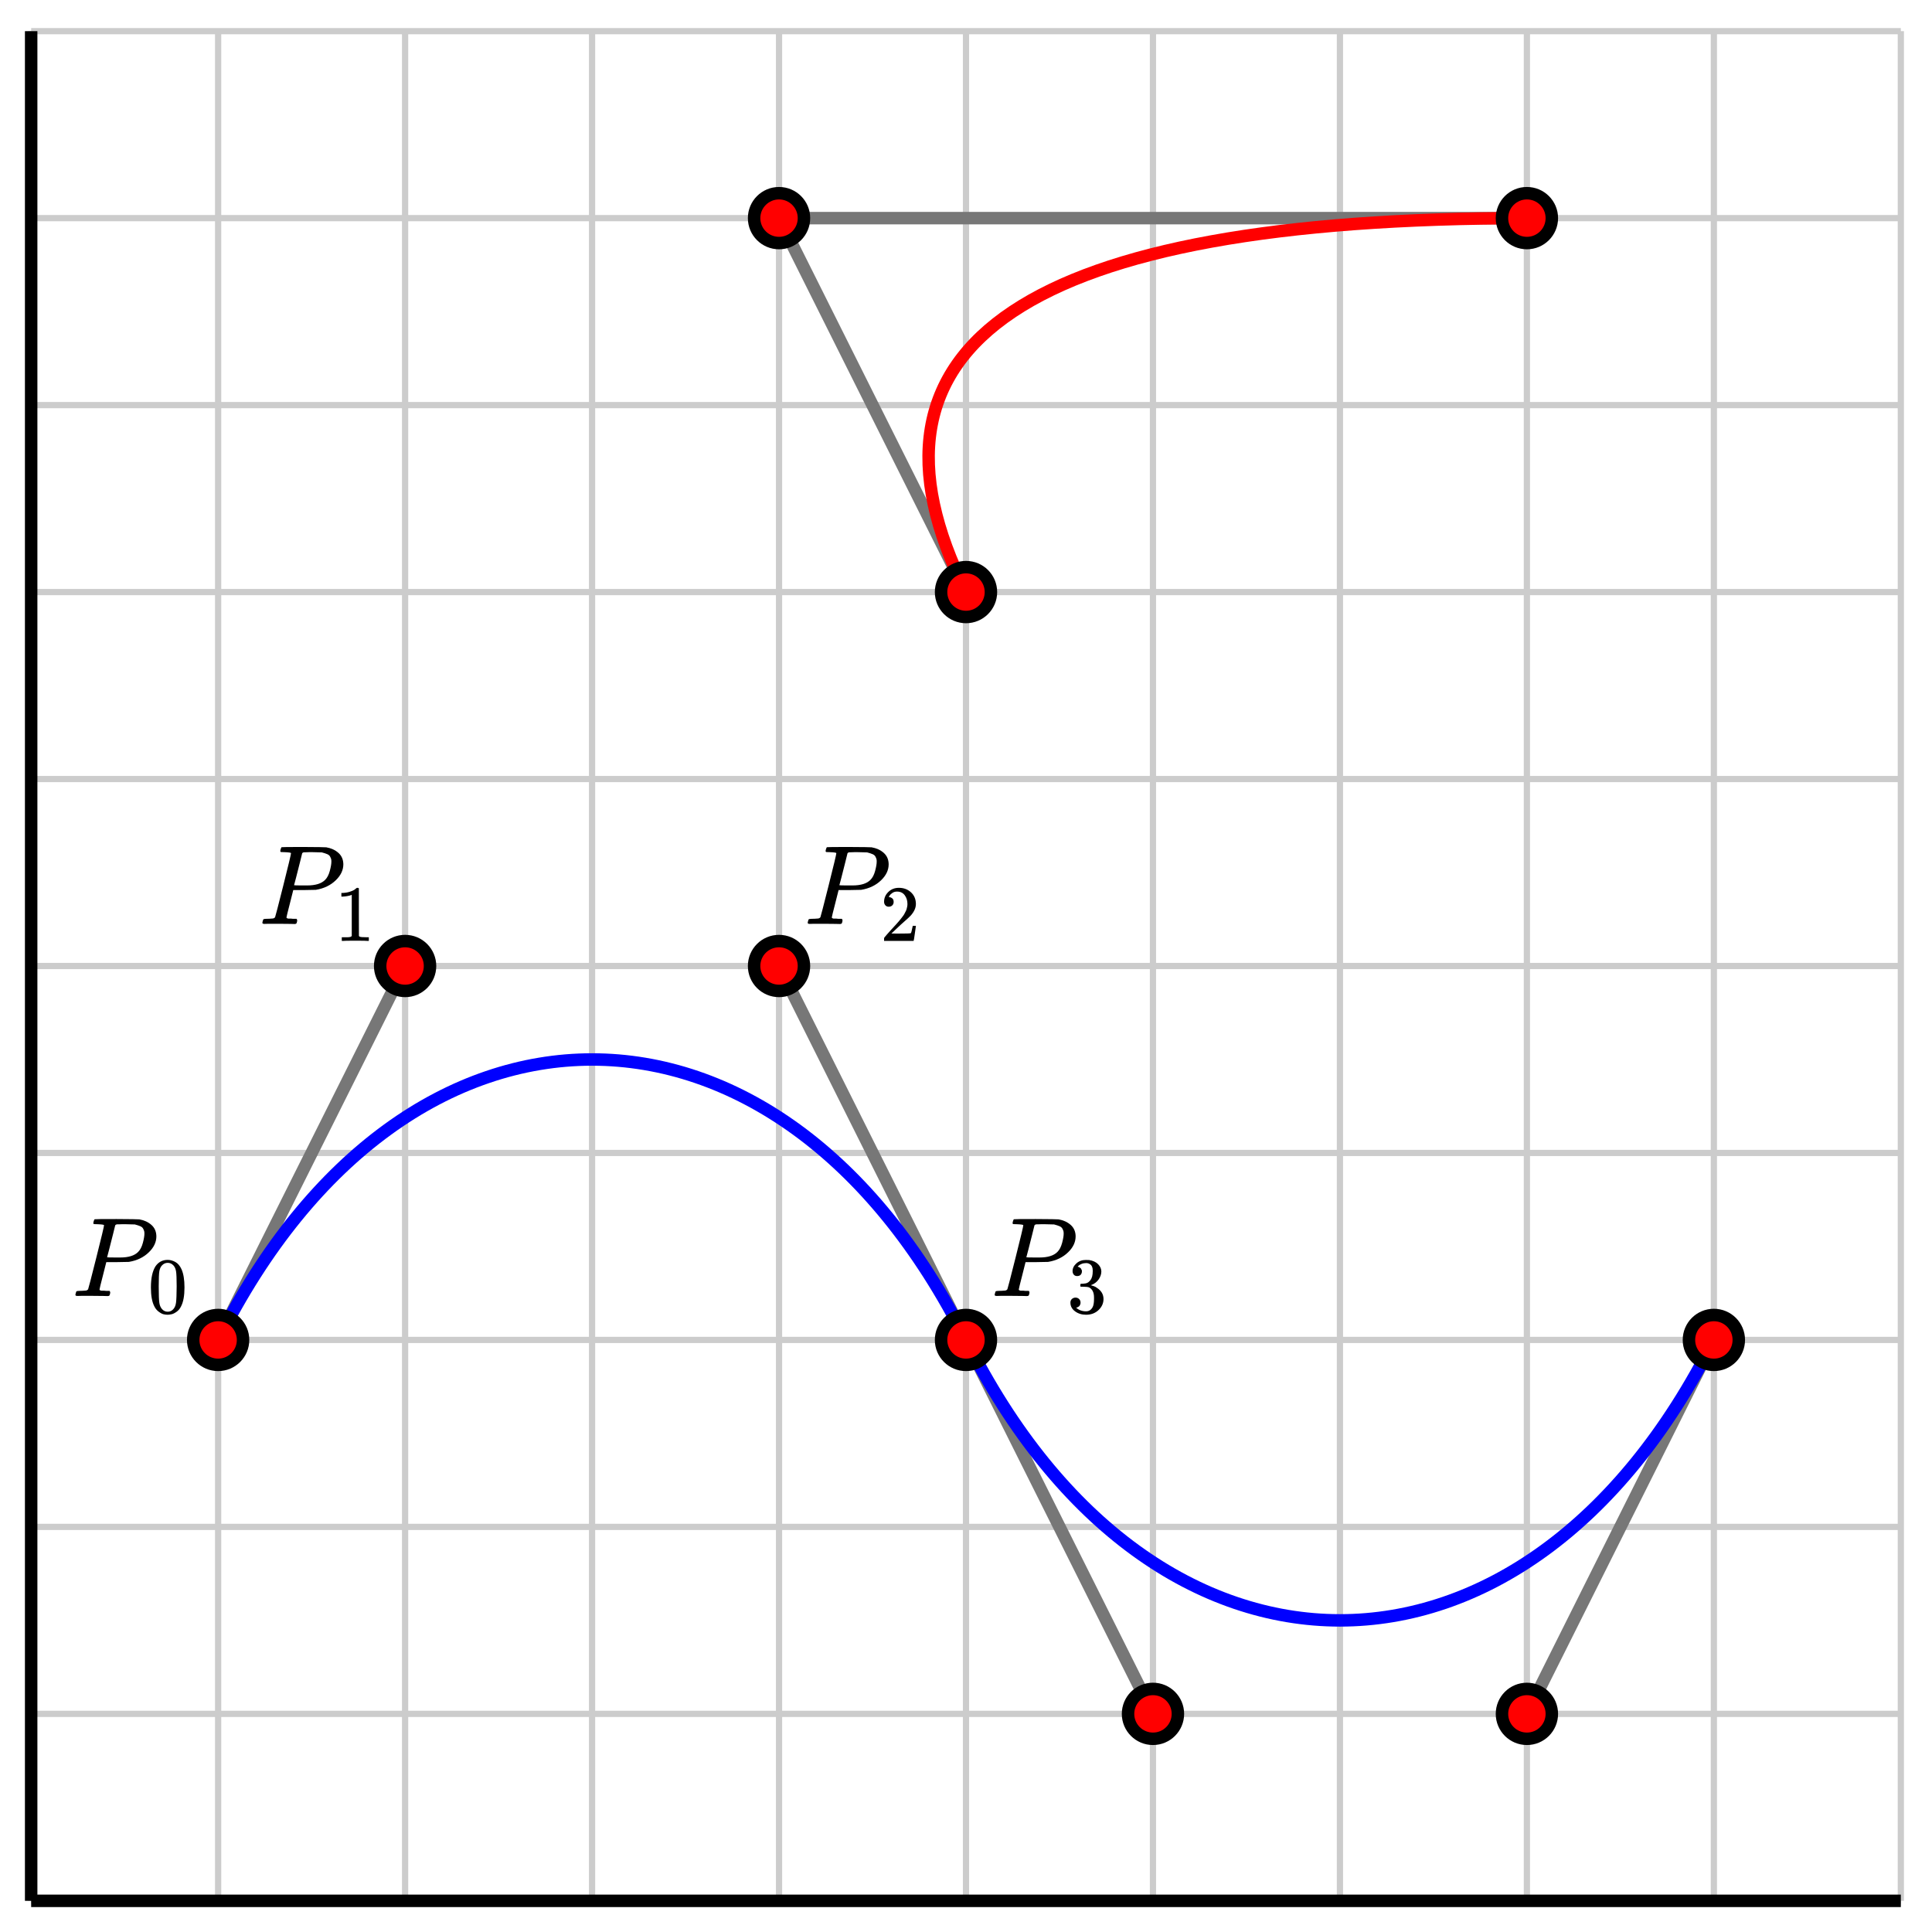
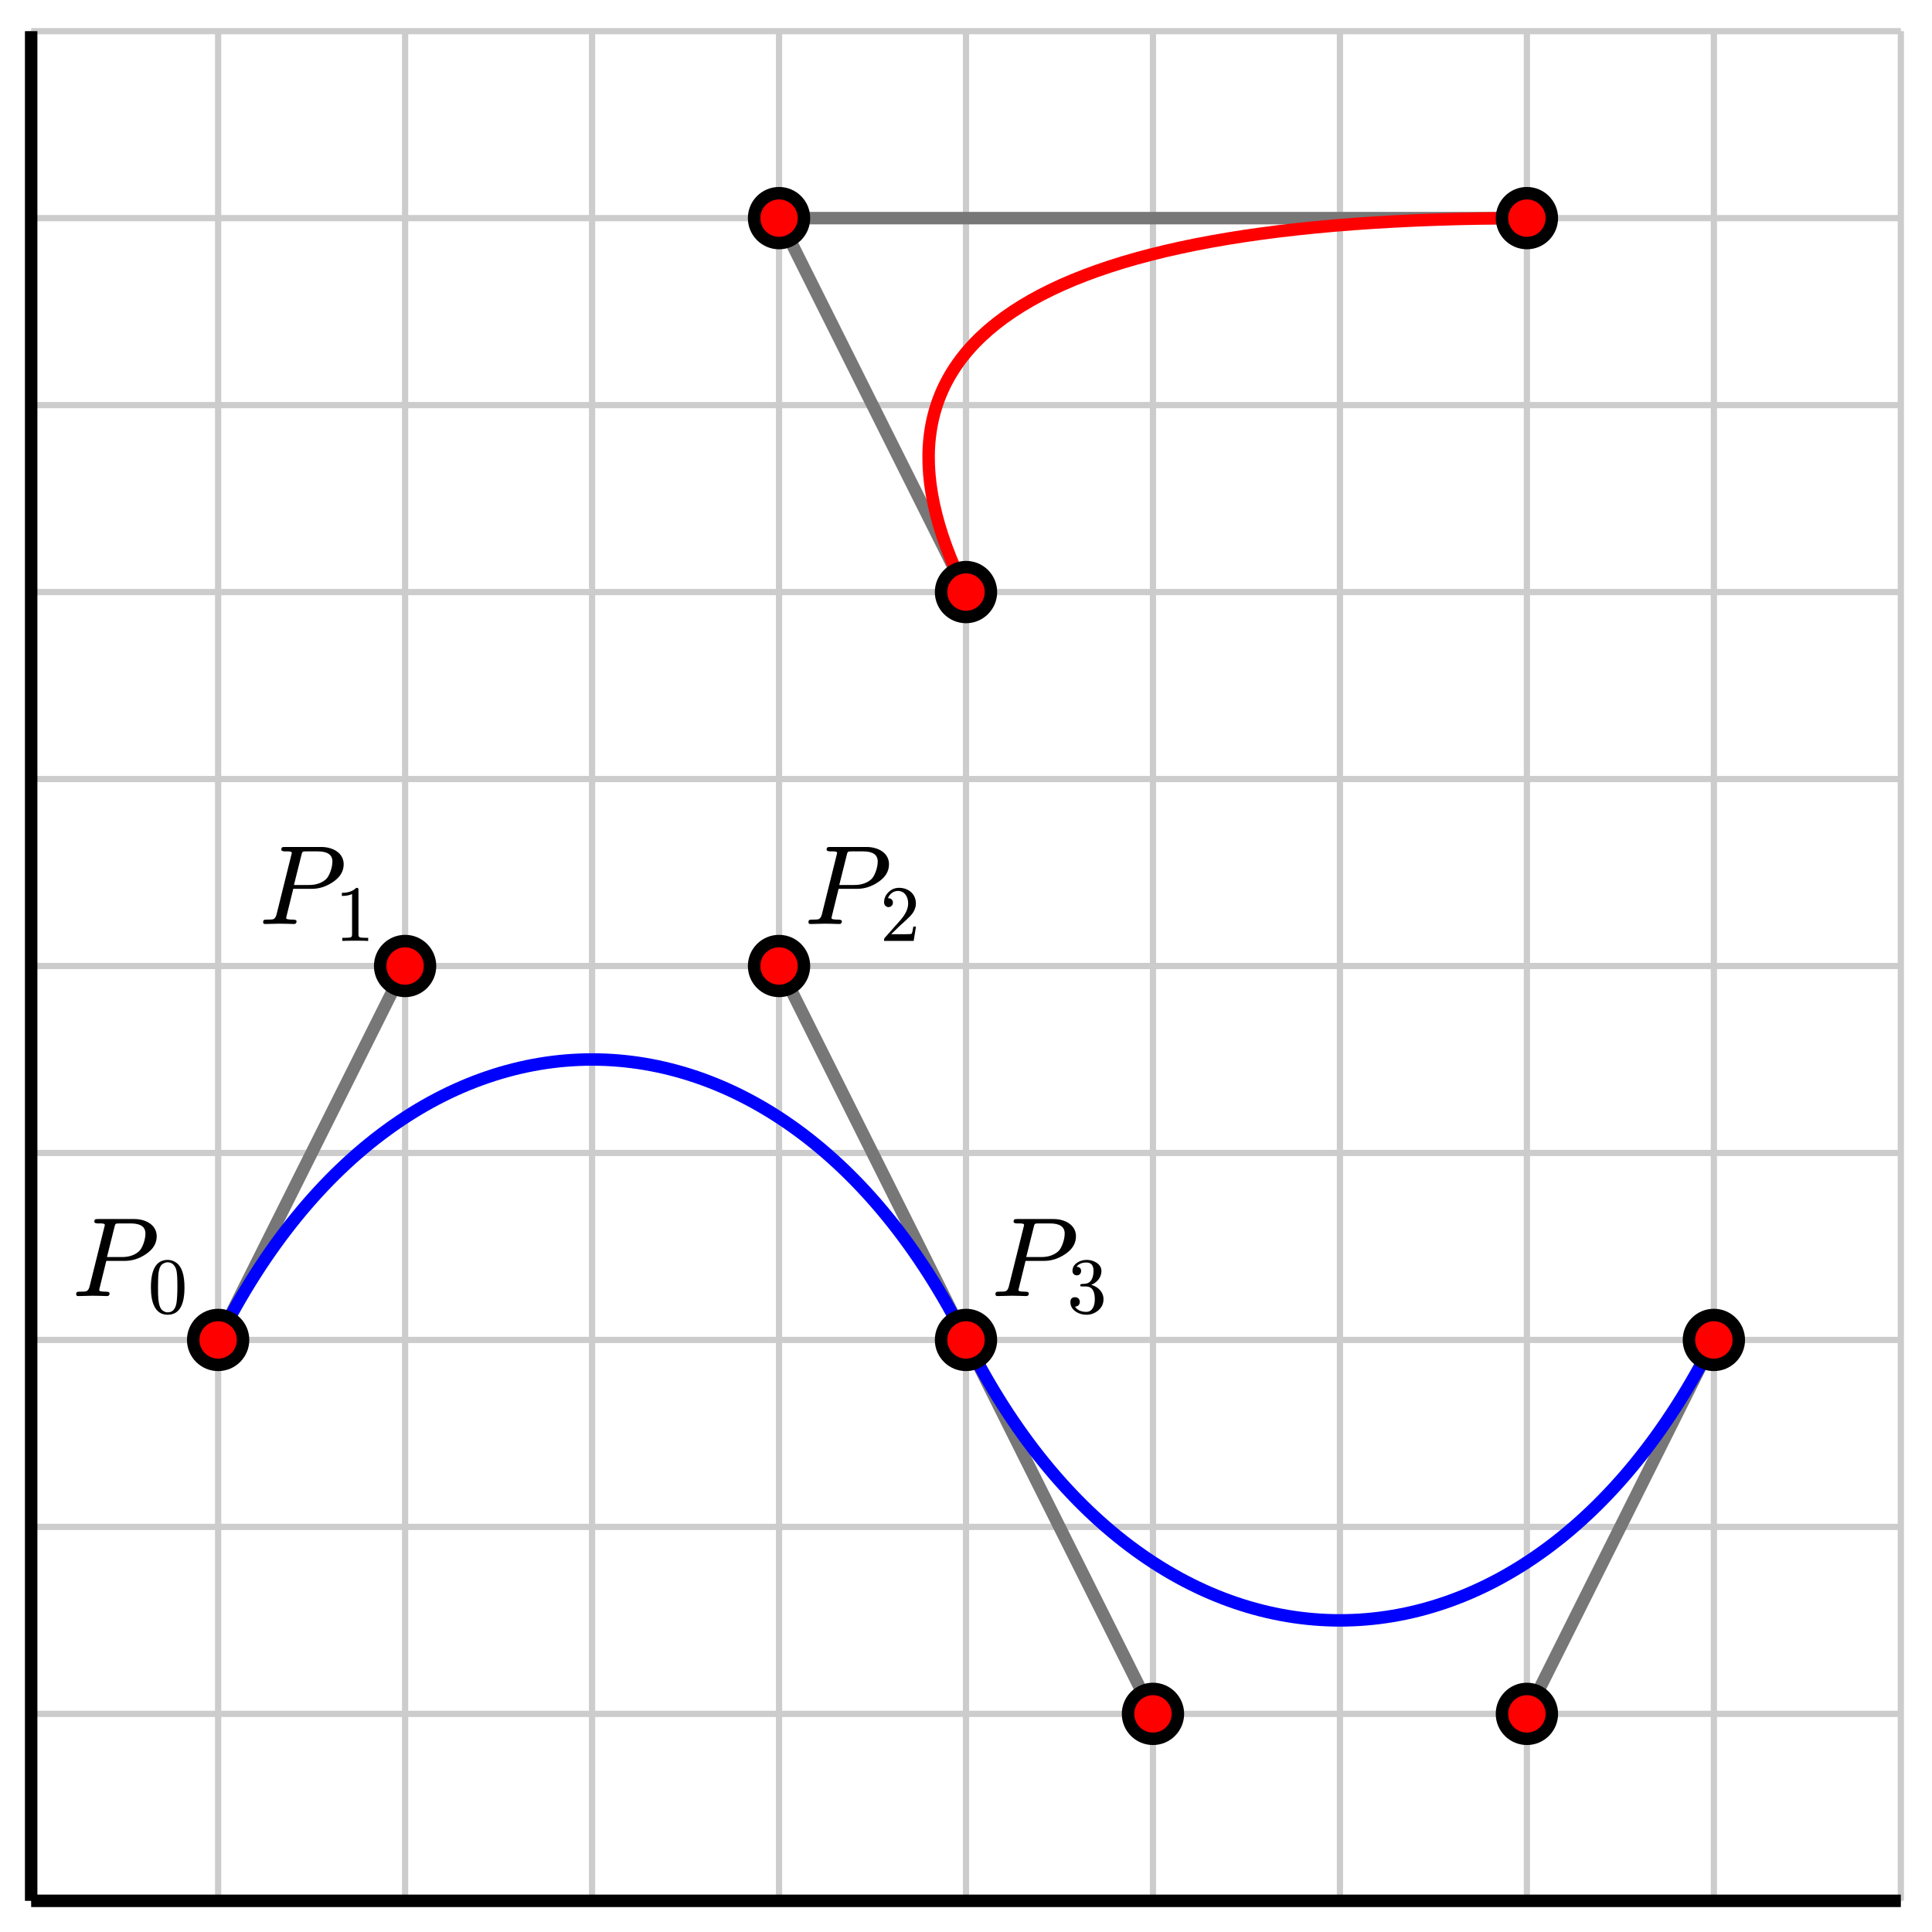
<svg xmlns="http://www.w3.org/2000/svg" xmlns:xlink="http://www.w3.org/1999/xlink" id="bezier-figure" width="310" height="310" viewBox="0 0 310 310">
  <defs>
    <clipPath id="bezier-__clipPath-0">
      <rect x="5.0" y="5.0" width="300.0" height="300.0" />
    </clipPath>
    <clipPath id="bezier-__clipPath-1">
      <rect x="5.0" y="5.0" width="300.0" height="300.0" />
    </clipPath>
  </defs>
  <g id="bezier-grid-axes">
    <g id="bezier-grid" stroke="#ccc" stroke-width="1">
      <line x1="5.0" y1="305.0" x2="5.0" y2="5.0" />
      <line x1="35.0" y1="305.0" x2="35.0" y2="5.0" />
      <line x1="65.0" y1="305.0" x2="65.0" y2="5.0" />
      <line x1="95.0" y1="305.0" x2="95.0" y2="5.0" />
      <line x1="125.0" y1="305.0" x2="125.0" y2="5.0" />
      <line x1="155.0" y1="305.0" x2="155.0" y2="5.0" />
      <line x1="185.0" y1="305.0" x2="185.0" y2="5.0" />
      <line x1="215.0" y1="305.0" x2="215.0" y2="5.0" />
      <line x1="245.0" y1="305.0" x2="245.0" y2="5.0" />
      <line x1="275.0" y1="305.0" x2="275.0" y2="5.0" />
      <line x1="305.0" y1="305.0" x2="305.0" y2="5.0" />
      <line x1="5.0" y1="305.0" x2="305.0" y2="305.0" />
      <line x1="5.0" y1="275.0" x2="305.0" y2="275.0" />
      <line x1="5.0" y1="245.0" x2="305.0" y2="245.0" />
      <line x1="5.0" y1="215.0" x2="305.0" y2="215.0" />
      <line x1="5.0" y1="185.0" x2="305.0" y2="185.0" />
      <line x1="5.0" y1="155.0" x2="305.0" y2="155.0" />
      <line x1="5.0" y1="125.0" x2="305.0" y2="125.0" />
      <line x1="5.0" y1="95.0" x2="305.0" y2="95.0" />
      <line x1="5.0" y1="65.0" x2="305.0" y2="65.0" />
      <line x1="5.0" y1="35.0" x2="305.0" y2="35.0" />
      <line x1="5.0" y1="5.0" x2="305.0" y2="5.0" />
    </g>
    <g id="bezier-axes" stroke="black" stroke-width="2">
      <line id="bezier-__line-22" x1="5.0" y1="305.0" x2="305.0" y2="305.0" stroke="black" stroke-width="2" />
      <line id="bezier-__line-23" x1="5.0" y1="305.0" x2="5.0" y2="5.0" stroke="black" stroke-width="2" />
    </g>
  </g>
  <path id="bezier-__path-0" d="M 35.0 215.0 L 65.0 155.0 M 125.0 155.0 L 155.0 215.0 M 155.0 215.0 L 185.0 275.0 M 245.0 275.0 L 275.0 215.0" stroke="#777" stroke-width="2" fill="none" clip-path="url(#bezier-__clipPath-1)" />
  <path id="bezier-__path-1" d="M 35.0 215.0 C 65.0 155.0 125.0 155.0 155.0 215.0 C 185.0 275.0 245.0 275.0 275.0 215.0" stroke="blue" stroke-width="2" fill="none" clip-path="url(#bezier-__clipPath-1)" />
  <circle id="bezier-__circle-0" cx="35.0" cy="215.0" r="4" stroke="black" stroke-width="2" fill="red" />
  <g id="bezier-__group-0">
    <circle id="bezier-__circle-1-k_0" cx="65.0" cy="155.0" r="4" stroke="black" stroke-width="2" fill="red" />
    <circle id="bezier-__circle-2-k_0" cx="185.0" cy="275.0" r="4" stroke="black" stroke-width="2" fill="red" />
    <circle id="bezier-__circle-3-k_1" cx="125.0" cy="155.0" r="4" stroke="black" stroke-width="2" fill="red" />
    <circle id="bezier-__circle-4-k_1" cx="245.0" cy="275.0" r="4" stroke="black" stroke-width="2" fill="red" />
    <circle id="bezier-__circle-5-k_2" cx="155.0" cy="215.0" r="4" stroke="black" stroke-width="2" fill="red" />
    <circle id="bezier-__circle-6-k_2" cx="275.0" cy="215.0" r="4" stroke="black" stroke-width="2" fill="red" />
  </g>
  <g id="bezier-__label-0" transform="translate(31.0,211.0) translate(-19.5,-15.4)">
    <g id="bezier-__g-0">
      <svg style="vertical-align: -3.000px" width="19.520px" height="15.360px" role="img" focusable="false" viewBox="0 -683 1078.6 848.6" x="0.0" y="0.0">
        <defs>
-           <path id="bezier-MJX-1-TEX-I-1D443" d="M287 628Q287 635 230 637Q206 637 199 638T192 648Q192 649 194 659Q200 679 203 681T397 683Q587 682 600 680Q664 669 707 631T751 530Q751 453 685 389Q616 321 507 303Q500 302 402 301H307L277 182Q247 66 247 59Q247 55 248 54T255 50T272 48T305 46H336Q342 37 342 35Q342 19 335 5Q330 0 319 0Q316 0 282 1T182 2Q120 2 87 2T51 1Q33 1 33 11Q33 13 36 25Q40 41 44 43T67 46Q94 46 127 49Q141 52 146 61Q149 65 218 339T287 628ZM645 554Q645 567 643 575T634 597T609 619T560 635Q553 636 480 637Q463 637 445 637T416 636T404 636Q391 635 386 627Q384 621 367 550T332 412T314 344Q314 342 395 342H407H430Q542 342 590 392Q617 419 631 471T645 554Z" />
-           <path id="bezier-MJX-1-TEX-N-30" d="M96 585Q152 666 249 666Q297 666 345 640T423 548Q460 465 460 320Q460 165 417 83Q397 41 362 16T301 -15T250 -22Q224 -22 198 -16T137 16T82 83Q39 165 39 320Q39 494 96 585ZM321 597Q291 629 250 629Q208 629 178 597Q153 571 145 525T137 333Q137 175 145 125T181 46Q209 16 250 16Q290 16 318 46Q347 76 354 130T362 333Q362 478 354 524T321 597Z" />
+           <path id="bezier-MJX-1-NCM-I-1D443" d="M555 683L235 683C212 683 201 682 201 660C201 649 212 644 234 644C254 644 294 647 294 631C294 629 293 623 290 613L158 82C152 60 142 47 128 42C121 40 103 39 72 39C50 39 40 37 40 16C40 5 46 0 59 0L184 3L248 2C259 2 299 0 312 0C328 0 336 8 336 24C336 34 325 39 304 39C264 39 244 43 244 52C244 52 245 55 247 68L307 312L472 312C537 312 599 332 657 371C722 414 754 467 754 530C754 629 660 683 555 683M524 644C611 644 654 614 654 554C654 498 626 423 597 397C559 363 509 346 447 346L313 346L379 610C387 644 387 644 429 644Z" />
+           <path id="bezier-MJX-1-NCM-N-30" d="M249-22C390-22 460 92 460 320C460 473 428 575 365 625C330 652 291 666 250 666C109 666 39 551 39 320C39 136 88-22 249-22M361 524C368 489 371 425 371 332C371 240 367 172 360 128C347 48 310 8 249 8C226 8 203 17 182 34C155 57 139 104 132 176C129 201 128 253 128 332C128 419 131 480 136 513C145 568 163 603 191 618C213 630 232 636 249 636C314 636 350 583 361 524Z" />
        </defs>
        <g stroke="currentColor" fill="currentColor" stroke-width="0" transform="scale(1,-1)">
          <g data-mml-node="math">
-             <g data-mml-node="msub" data-semantic-type="subscript" data-semantic-role="latinletter" data-semantic-id="2" data-semantic-children="0,1" data-semantic-speech="upper P 0">
-               <g data-mml-node="mi" data-semantic-type="identifier" data-semantic-role="latinletter" data-semantic-font="italic" data-semantic-annotation="clearspeak:simple" data-semantic-id="0" data-semantic-parent="2" data-semantic-speech="upper P" data-semantic-prefix="Base">
-                 <use data-c="1D443" xlink:href="#bezier-MJX-1-TEX-I-1D443" />
+             <g data-mml-node="msub" data-semantic-type="subscript" data-semantic-role="latinletter" data-semantic-annotation="depth:1" data-semantic-id="2" data-semantic-children="0,1" data-semantic-attributes="latex:P_0" data-semantic-speech="upper P 0">
+               <g data-mml-node="mi" data-semantic-type="identifier" data-semantic-role="latinletter" data-semantic-font="italic" data-semantic-annotation="clearspeak:simple;nemeth:number;depth:2" data-semantic-id="0" data-semantic-parent="2" data-semantic-attributes="latex:P" data-semantic-speech="upper P" data-semantic-prefix="Base">
+                 <use data-c="1D443" xlink:href="#bezier-MJX-1-NCM-I-1D443" />
              </g>
-               <g data-mml-node="mn" transform="translate(675,-150) scale(0.707)" data-semantic-type="number" data-semantic-role="integer" data-semantic-font="normal" data-semantic-annotation="clearspeak:simple" data-semantic-id="1" data-semantic-parent="2" data-semantic-speech="0" data-semantic-prefix="Subscript">
-                 <use data-c="30" xlink:href="#bezier-MJX-1-TEX-N-30" />
+               <g data-mml-node="mn" transform="translate(675,-150) scale(0.707)" data-semantic-type="number" data-semantic-role="integer" data-semantic-font="normal" data-semantic-annotation="clearspeak:simple;depth:2" data-semantic-id="1" data-semantic-parent="2" data-semantic-attributes="latex:0" data-semantic-speech="0" data-semantic-prefix="Subscript">
+                 <use data-c="30" xlink:href="#bezier-MJX-1-NCM-N-30" />
              </g>
            </g>
          </g>
        </g>
      </svg>
    </g>
  </g>
  <g id="bezier-__label-1" transform="translate(61.0,151.0) translate(-19.5,-15.1)">
    <g id="bezier-__g-1">
      <svg style="vertical-align: -2.712px" width="19.520px" height="15.080px" role="img" focusable="false" viewBox="0 -683 1078.6 833" x="0.0" y="0.0">
        <defs>
-           <path id="bezier-MJX-2-TEX-I-1D443" d="M287 628Q287 635 230 637Q206 637 199 638T192 648Q192 649 194 659Q200 679 203 681T397 683Q587 682 600 680Q664 669 707 631T751 530Q751 453 685 389Q616 321 507 303Q500 302 402 301H307L277 182Q247 66 247 59Q247 55 248 54T255 50T272 48T305 46H336Q342 37 342 35Q342 19 335 5Q330 0 319 0Q316 0 282 1T182 2Q120 2 87 2T51 1Q33 1 33 11Q33 13 36 25Q40 41 44 43T67 46Q94 46 127 49Q141 52 146 61Q149 65 218 339T287 628ZM645 554Q645 567 643 575T634 597T609 619T560 635Q553 636 480 637Q463 637 445 637T416 636T404 636Q391 635 386 627Q384 621 367 550T332 412T314 344Q314 342 395 342H407H430Q542 342 590 392Q617 419 631 471T645 554Z" />
-           <path id="bezier-MJX-2-TEX-N-31" d="M213 578L200 573Q186 568 160 563T102 556H83V602H102Q149 604 189 617T245 641T273 663Q275 666 285 666Q294 666 302 660V361L303 61Q310 54 315 52T339 48T401 46H427V0H416Q395 3 257 3Q121 3 100 0H88V46H114Q136 46 152 46T177 47T193 50T201 52T207 57T213 61V578Z" />
+           <path id="bezier-MJX-2-NCM-I-1D443" d="M555 683L235 683C212 683 201 682 201 660C201 649 212 644 234 644C254 644 294 647 294 631C294 629 293 623 290 613L158 82C152 60 142 47 128 42C121 40 103 39 72 39C50 39 40 37 40 16C40 5 46 0 59 0L184 3L248 2C259 2 299 0 312 0C328 0 336 8 336 24C336 34 325 39 304 39C264 39 244 43 244 52C244 52 245 55 247 68L307 312L472 312C537 312 599 332 657 371C722 414 754 467 754 530C754 629 660 683 555 683M524 644C611 644 654 614 654 554C654 498 626 423 597 397C559 363 509 346 447 346L313 346L379 610C387 644 387 644 429 644Z" />
+           <path id="bezier-MJX-2-NCM-N-31" d="M269 666C228 624 168 603 89 603L89 564C141 564 184 572 217 588L217 82C217 64 213 52 204 47C195 42 170 39 130 39L95 39L95 0C120 2 174 3 257 3C340 3 394 2 419 0L419 39L384 39C343 39 318 42 310 47C302 52 297 64 297 82L297 636C297 660 295 666 269 666Z" />
        </defs>
        <g stroke="currentColor" fill="currentColor" stroke-width="0" transform="scale(1,-1)">
          <g data-mml-node="math">
-             <g data-mml-node="msub" data-semantic-type="subscript" data-semantic-role="latinletter" data-semantic-id="2" data-semantic-children="0,1" data-semantic-speech="upper P 1">
-               <g data-mml-node="mi" data-semantic-type="identifier" data-semantic-role="latinletter" data-semantic-font="italic" data-semantic-annotation="clearspeak:simple" data-semantic-id="0" data-semantic-parent="2" data-semantic-speech="upper P" data-semantic-prefix="Base">
-                 <use data-c="1D443" xlink:href="#bezier-MJX-2-TEX-I-1D443" />
+             <g data-mml-node="msub" data-semantic-type="subscript" data-semantic-role="latinletter" data-semantic-annotation="depth:1" data-semantic-id="2" data-semantic-children="0,1" data-semantic-attributes="latex:P_1" data-semantic-speech="upper P 1">
+               <g data-mml-node="mi" data-semantic-type="identifier" data-semantic-role="latinletter" data-semantic-font="italic" data-semantic-annotation="clearspeak:simple;nemeth:number;depth:2" data-semantic-id="0" data-semantic-parent="2" data-semantic-attributes="latex:P" data-semantic-speech="upper P" data-semantic-prefix="Base">
+                 <use data-c="1D443" xlink:href="#bezier-MJX-2-NCM-I-1D443" />
              </g>
-               <g data-mml-node="mn" transform="translate(675,-150) scale(0.707)" data-semantic-type="number" data-semantic-role="integer" data-semantic-font="normal" data-semantic-annotation="clearspeak:simple" data-semantic-id="1" data-semantic-parent="2" data-semantic-speech="1" data-semantic-prefix="Subscript">
-                 <use data-c="31" xlink:href="#bezier-MJX-2-TEX-N-31" />
+               <g data-mml-node="mn" transform="translate(675,-150) scale(0.707)" data-semantic-type="number" data-semantic-role="integer" data-semantic-font="normal" data-semantic-annotation="clearspeak:simple;depth:2" data-semantic-id="1" data-semantic-parent="2" data-semantic-attributes="latex:1" data-semantic-speech="1" data-semantic-prefix="Subscript">
+                 <use data-c="31" xlink:href="#bezier-MJX-2-NCM-N-31" />
              </g>
            </g>
          </g>
        </g>
      </svg>
    </g>
  </g>
  <g id="bezier-__label-2" transform="translate(129.0,151.0) translate(0.0,-15.1)">
    <g id="bezier-__g-2">
      <svg style="vertical-align: -2.712px" width="19.520px" height="15.080px" role="img" focusable="false" viewBox="0 -683 1078.6 833" x="0.0" y="0.0">
        <defs>
-           <path id="bezier-MJX-3-TEX-I-1D443" d="M287 628Q287 635 230 637Q206 637 199 638T192 648Q192 649 194 659Q200 679 203 681T397 683Q587 682 600 680Q664 669 707 631T751 530Q751 453 685 389Q616 321 507 303Q500 302 402 301H307L277 182Q247 66 247 59Q247 55 248 54T255 50T272 48T305 46H336Q342 37 342 35Q342 19 335 5Q330 0 319 0Q316 0 282 1T182 2Q120 2 87 2T51 1Q33 1 33 11Q33 13 36 25Q40 41 44 43T67 46Q94 46 127 49Q141 52 146 61Q149 65 218 339T287 628ZM645 554Q645 567 643 575T634 597T609 619T560 635Q553 636 480 637Q463 637 445 637T416 636T404 636Q391 635 386 627Q384 621 367 550T332 412T314 344Q314 342 395 342H407H430Q542 342 590 392Q617 419 631 471T645 554Z" />
-           <path id="bezier-MJX-3-TEX-N-32" d="M109 429Q82 429 66 447T50 491Q50 562 103 614T235 666Q326 666 387 610T449 465Q449 422 429 383T381 315T301 241Q265 210 201 149L142 93L218 92Q375 92 385 97Q392 99 409 186V189H449V186Q448 183 436 95T421 3V0H50V19V31Q50 38 56 46T86 81Q115 113 136 137Q145 147 170 174T204 211T233 244T261 278T284 308T305 340T320 369T333 401T340 431T343 464Q343 527 309 573T212 619Q179 619 154 602T119 569T109 550Q109 549 114 549Q132 549 151 535T170 489Q170 464 154 447T109 429Z" />
+           <path id="bezier-MJX-3-NCM-I-1D443" d="M555 683L235 683C212 683 201 682 201 660C201 649 212 644 234 644C254 644 294 647 294 631C294 629 293 623 290 613L158 82C152 60 142 47 128 42C121 40 103 39 72 39C50 39 40 37 40 16C40 5 46 0 59 0L184 3L248 2C259 2 299 0 312 0C328 0 336 8 336 24C336 34 325 39 304 39C264 39 244 43 244 52C244 52 245 55 247 68L307 312L472 312C537 312 599 332 657 371C722 414 754 467 754 530C754 629 660 683 555 683M524 644C611 644 654 614 654 554C654 498 626 423 597 397C559 363 509 346 447 346L313 346L379 610C387 644 387 644 429 644Z" />
+           <path id="bezier-MJX-3-NCM-N-32" d="M237 666C186 666 143 648 106 612C69 576 50 534 50 483C50 449 75 424 106 424C136 424 161 450 161 480C161 513 137 536 105 536C102 536 100 536 98 535C117 584 161 627 224 627C306 627 352 556 352 470C352 403 318 331 250 255L62 43C49 28 50 29 50 0L421 0L450 180L417 180C409 129 402 100 396 91C391 86 361 84 306 84L139 84L236 179C304 243 390 312 419 365C439 400 449 435 449 470C449 588 357 666 237 666Z" />
        </defs>
        <g stroke="currentColor" fill="currentColor" stroke-width="0" transform="scale(1,-1)">
          <g data-mml-node="math">
-             <g data-mml-node="msub" data-semantic-type="subscript" data-semantic-role="latinletter" data-semantic-id="2" data-semantic-children="0,1" data-semantic-speech="upper P 2">
-               <g data-mml-node="mi" data-semantic-type="identifier" data-semantic-role="latinletter" data-semantic-font="italic" data-semantic-annotation="clearspeak:simple" data-semantic-id="0" data-semantic-parent="2" data-semantic-speech="upper P" data-semantic-prefix="Base">
-                 <use data-c="1D443" xlink:href="#bezier-MJX-3-TEX-I-1D443" />
+             <g data-mml-node="msub" data-semantic-type="subscript" data-semantic-role="latinletter" data-semantic-annotation="depth:1" data-semantic-id="2" data-semantic-children="0,1" data-semantic-attributes="latex:P_2" data-semantic-speech="upper P 2">
+               <g data-mml-node="mi" data-semantic-type="identifier" data-semantic-role="latinletter" data-semantic-font="italic" data-semantic-annotation="clearspeak:simple;nemeth:number;depth:2" data-semantic-id="0" data-semantic-parent="2" data-semantic-attributes="latex:P" data-semantic-speech="upper P" data-semantic-prefix="Base">
+                 <use data-c="1D443" xlink:href="#bezier-MJX-3-NCM-I-1D443" />
              </g>
-               <g data-mml-node="mn" transform="translate(675,-150) scale(0.707)" data-semantic-type="number" data-semantic-role="integer" data-semantic-font="normal" data-semantic-annotation="clearspeak:simple" data-semantic-id="1" data-semantic-parent="2" data-semantic-speech="2" data-semantic-prefix="Subscript">
-                 <use data-c="32" xlink:href="#bezier-MJX-3-TEX-N-32" />
+               <g data-mml-node="mn" transform="translate(675,-150) scale(0.707)" data-semantic-type="number" data-semantic-role="integer" data-semantic-font="normal" data-semantic-annotation="clearspeak:simple;depth:2" data-semantic-id="1" data-semantic-parent="2" data-semantic-attributes="latex:2" data-semantic-speech="2" data-semantic-prefix="Subscript">
+                 <use data-c="32" xlink:href="#bezier-MJX-3-NCM-N-32" />
              </g>
            </g>
          </g>
        </g>
      </svg>
    </g>
  </g>
  <g id="bezier-__label-3" transform="translate(159.0,211.0) translate(0.0,-15.4)">
    <g id="bezier-__g-3">
      <svg style="vertical-align: -3.000px" width="19.520px" height="15.360px" role="img" focusable="false" viewBox="0 -683 1078.6 848.6" x="0.0" y="0.0">
        <defs>
-           <path id="bezier-MJX-4-TEX-I-1D443" d="M287 628Q287 635 230 637Q206 637 199 638T192 648Q192 649 194 659Q200 679 203 681T397 683Q587 682 600 680Q664 669 707 631T751 530Q751 453 685 389Q616 321 507 303Q500 302 402 301H307L277 182Q247 66 247 59Q247 55 248 54T255 50T272 48T305 46H336Q342 37 342 35Q342 19 335 5Q330 0 319 0Q316 0 282 1T182 2Q120 2 87 2T51 1Q33 1 33 11Q33 13 36 25Q40 41 44 43T67 46Q94 46 127 49Q141 52 146 61Q149 65 218 339T287 628ZM645 554Q645 567 643 575T634 597T609 619T560 635Q553 636 480 637Q463 637 445 637T416 636T404 636Q391 635 386 627Q384 621 367 550T332 412T314 344Q314 342 395 342H407H430Q542 342 590 392Q617 419 631 471T645 554Z" />
-           <path id="bezier-MJX-4-TEX-N-33" d="M127 463Q100 463 85 480T69 524Q69 579 117 622T233 665Q268 665 277 664Q351 652 390 611T430 522Q430 470 396 421T302 350L299 348Q299 347 308 345T337 336T375 315Q457 262 457 175Q457 96 395 37T238 -22Q158 -22 100 21T42 130Q42 158 60 175T105 193Q133 193 151 175T169 130Q169 119 166 110T159 94T148 82T136 74T126 70T118 67L114 66Q165 21 238 21Q293 21 321 74Q338 107 338 175V195Q338 290 274 322Q259 328 213 329L171 330L168 332Q166 335 166 348Q166 366 174 366Q202 366 232 371Q266 376 294 413T322 525V533Q322 590 287 612Q265 626 240 626Q208 626 181 615T143 592T132 580H135Q138 579 143 578T153 573T165 566T175 555T183 540T186 520Q186 498 172 481T127 463Z" />
+           <path id="bezier-MJX-4-NCM-I-1D443" d="M555 683L235 683C212 683 201 682 201 660C201 649 212 644 234 644C254 644 294 647 294 631C294 629 293 623 290 613L158 82C152 60 142 47 128 42C121 40 103 39 72 39C50 39 40 37 40 16C40 5 46 0 59 0L184 3L248 2C259 2 299 0 312 0C328 0 336 8 336 24C336 34 325 39 304 39C264 39 244 43 244 52C244 52 245 55 247 68L307 312L472 312C537 312 599 332 657 371C722 414 754 467 754 530C754 629 660 683 555 683M524 644C611 644 654 614 654 554C654 498 626 423 597 397C559 363 509 346 447 346L313 346L379 610C387 644 387 644 429 644Z" />
+           <path id="bezier-MJX-4-NCM-N-33" d="M303 353C369 378 431 441 431 526C431 569 410 604 369 631C333 654 292 666 246 666C201 666 162 654 127 631C88 605 68 571 68 528C68 495 90 472 122 472C154 472 176 495 176 527C176 560 157 578 119 580C145 615 186 633 242 633C302 633 332 598 332 527C332 485 324 450 309 421C282 373 245 364 183 364C171 362 165 357 165 348C165 333 172 333 192 333L235 333C310 333 348 280 348 173C348 88 317 14 241 14C176 14 128 36 99 80C134 79 160 105 160 139C160 173 135 198 101 198C62 198 42 178 42 137C42 88 64 49 108 18C147-9 193-22 244-22C301-22 350-3 393 34C436 71 457 117 457 173C457 267 383 332 303 353Z" />
        </defs>
        <g stroke="currentColor" fill="currentColor" stroke-width="0" transform="scale(1,-1)">
          <g data-mml-node="math">
-             <g data-mml-node="msub" data-semantic-type="subscript" data-semantic-role="latinletter" data-semantic-id="2" data-semantic-children="0,1" data-semantic-speech="upper P 3">
-               <g data-mml-node="mi" data-semantic-type="identifier" data-semantic-role="latinletter" data-semantic-font="italic" data-semantic-annotation="clearspeak:simple" data-semantic-id="0" data-semantic-parent="2" data-semantic-speech="upper P" data-semantic-prefix="Base">
-                 <use data-c="1D443" xlink:href="#bezier-MJX-4-TEX-I-1D443" />
+             <g data-mml-node="msub" data-semantic-type="subscript" data-semantic-role="latinletter" data-semantic-annotation="depth:1" data-semantic-id="2" data-semantic-children="0,1" data-semantic-attributes="latex:P_3" data-semantic-speech="upper P 3">
+               <g data-mml-node="mi" data-semantic-type="identifier" data-semantic-role="latinletter" data-semantic-font="italic" data-semantic-annotation="clearspeak:simple;nemeth:number;depth:2" data-semantic-id="0" data-semantic-parent="2" data-semantic-attributes="latex:P" data-semantic-speech="upper P" data-semantic-prefix="Base">
+                 <use data-c="1D443" xlink:href="#bezier-MJX-4-NCM-I-1D443" />
              </g>
-               <g data-mml-node="mn" transform="translate(675,-150) scale(0.707)" data-semantic-type="number" data-semantic-role="integer" data-semantic-font="normal" data-semantic-annotation="clearspeak:simple" data-semantic-id="1" data-semantic-parent="2" data-semantic-speech="3" data-semantic-prefix="Subscript">
-                 <use data-c="33" xlink:href="#bezier-MJX-4-TEX-N-33" />
+               <g data-mml-node="mn" transform="translate(675,-150) scale(0.707)" data-semantic-type="number" data-semantic-role="integer" data-semantic-font="normal" data-semantic-annotation="clearspeak:simple;depth:2" data-semantic-id="1" data-semantic-parent="2" data-semantic-attributes="latex:3" data-semantic-speech="3" data-semantic-prefix="Subscript">
+                 <use data-c="33" xlink:href="#bezier-MJX-4-NCM-N-33" />
              </g>
            </g>
          </g>
        </g>
      </svg>
    </g>
  </g>
  <path id="bezier-__path-2" d="M 155.0 95.0 L 125.0 35.0 L 245.0 35.0" stroke="#777" stroke-width="2" fill="none" clip-path="url(#bezier-__clipPath-1)" />
  <path id="bezier-__path-3" d="M 155.0 95.0 Q 125.0 35.0 245.0 35.0" stroke="red" stroke-width="2" fill="none" clip-path="url(#bezier-__clipPath-1)" />
  <circle id="bezier-__circle-7" cx="155.0" cy="95.0" r="4" stroke="black" stroke-width="2" fill="red" />
  <circle id="bezier-__circle-8" cx="125.0" cy="35.0" r="4" stroke="black" stroke-width="2" fill="red" />
  <circle id="bezier-__circle-9" cx="245.0" cy="35.0" r="4" stroke="black" stroke-width="2" fill="red" />
</svg>
